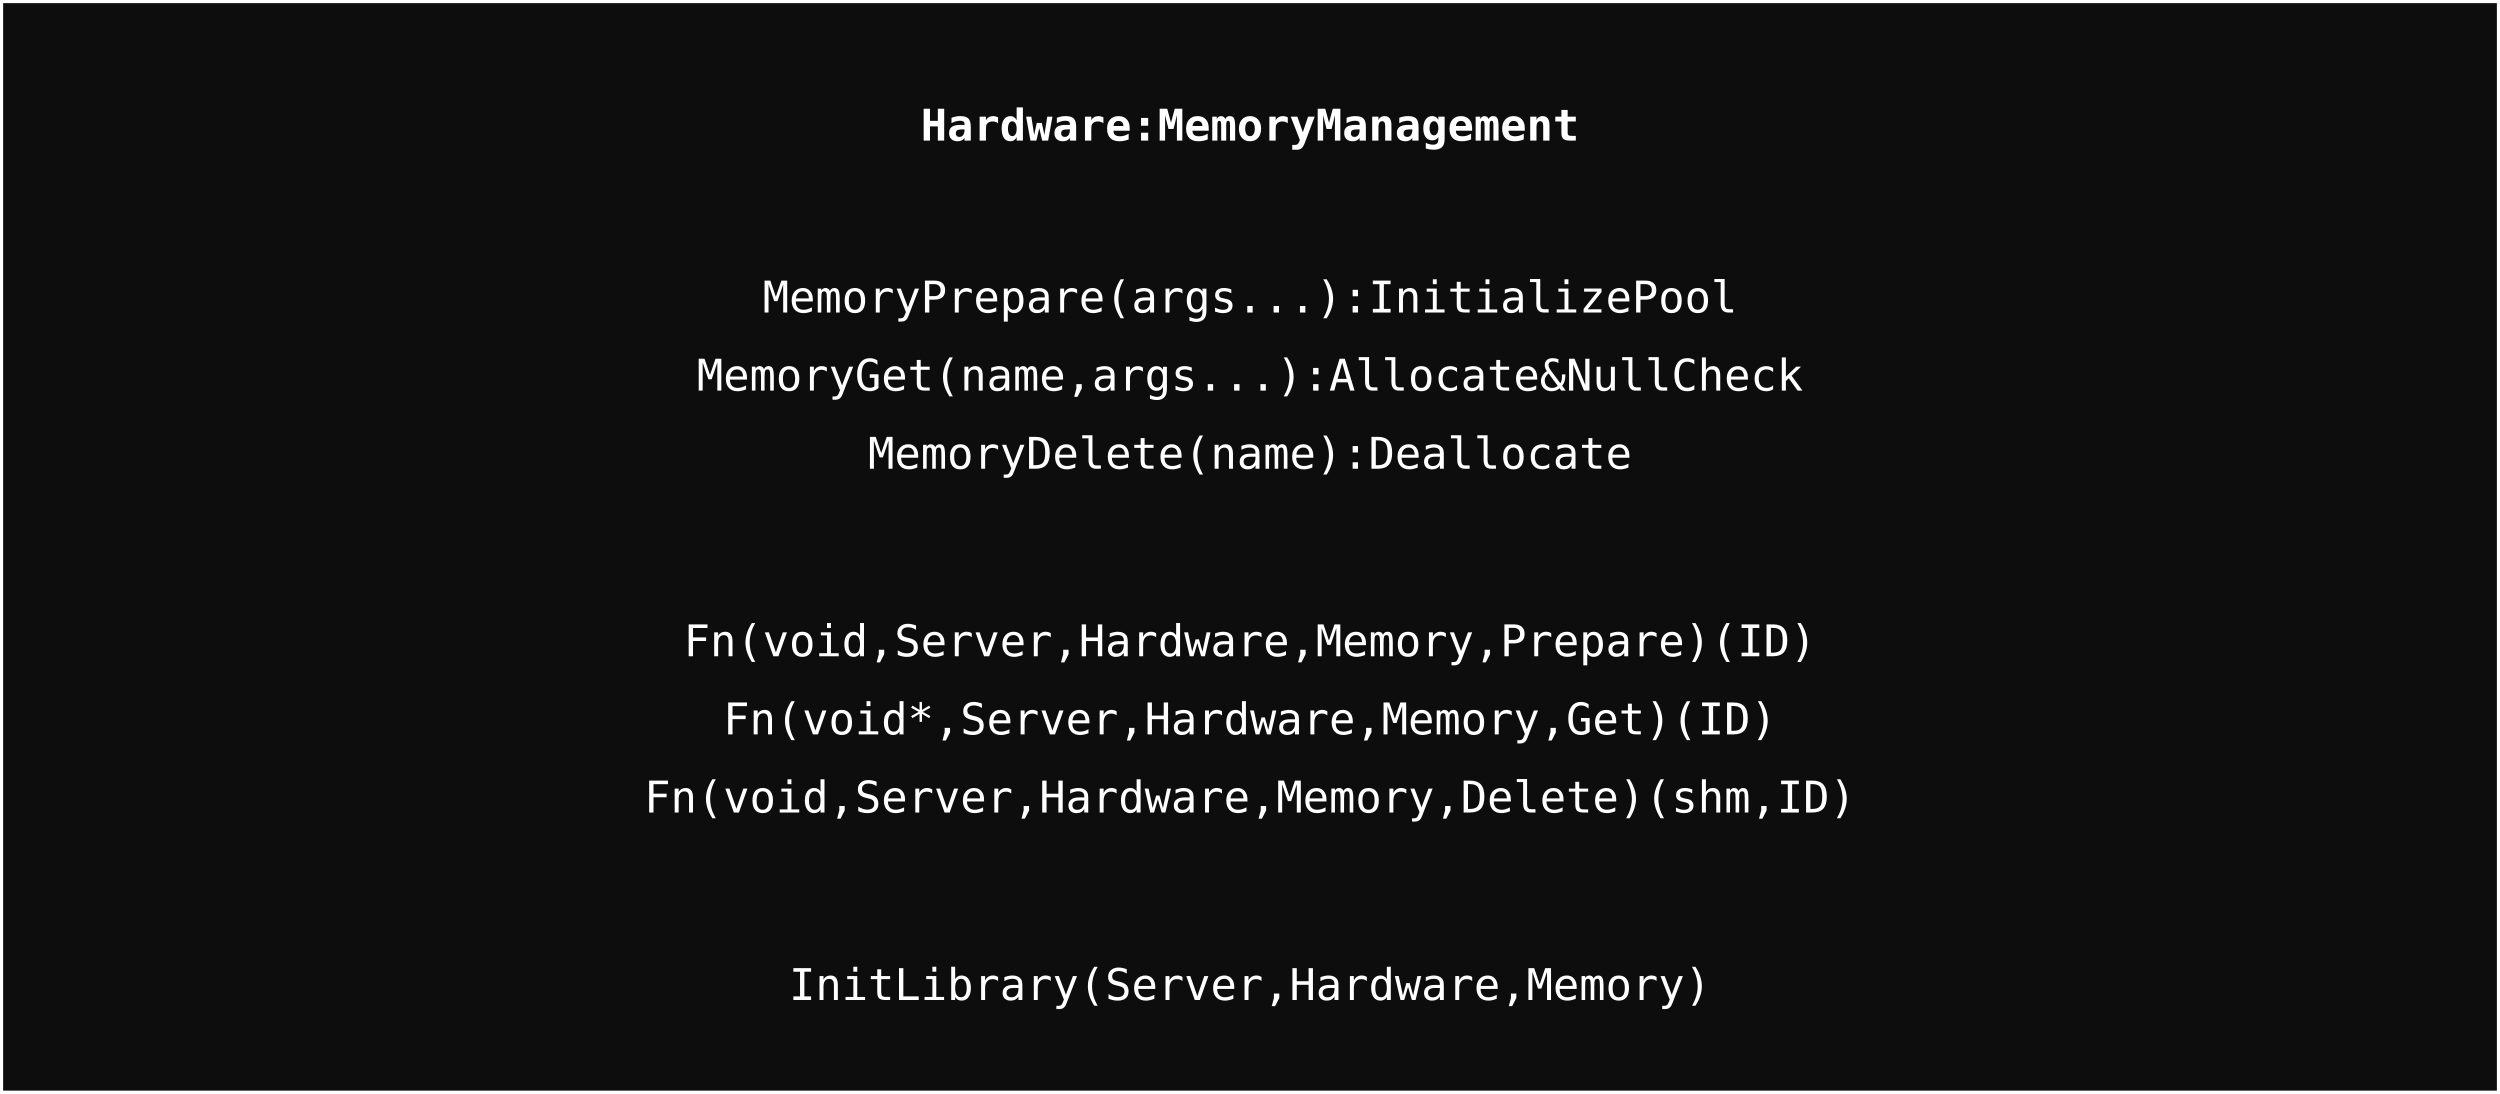
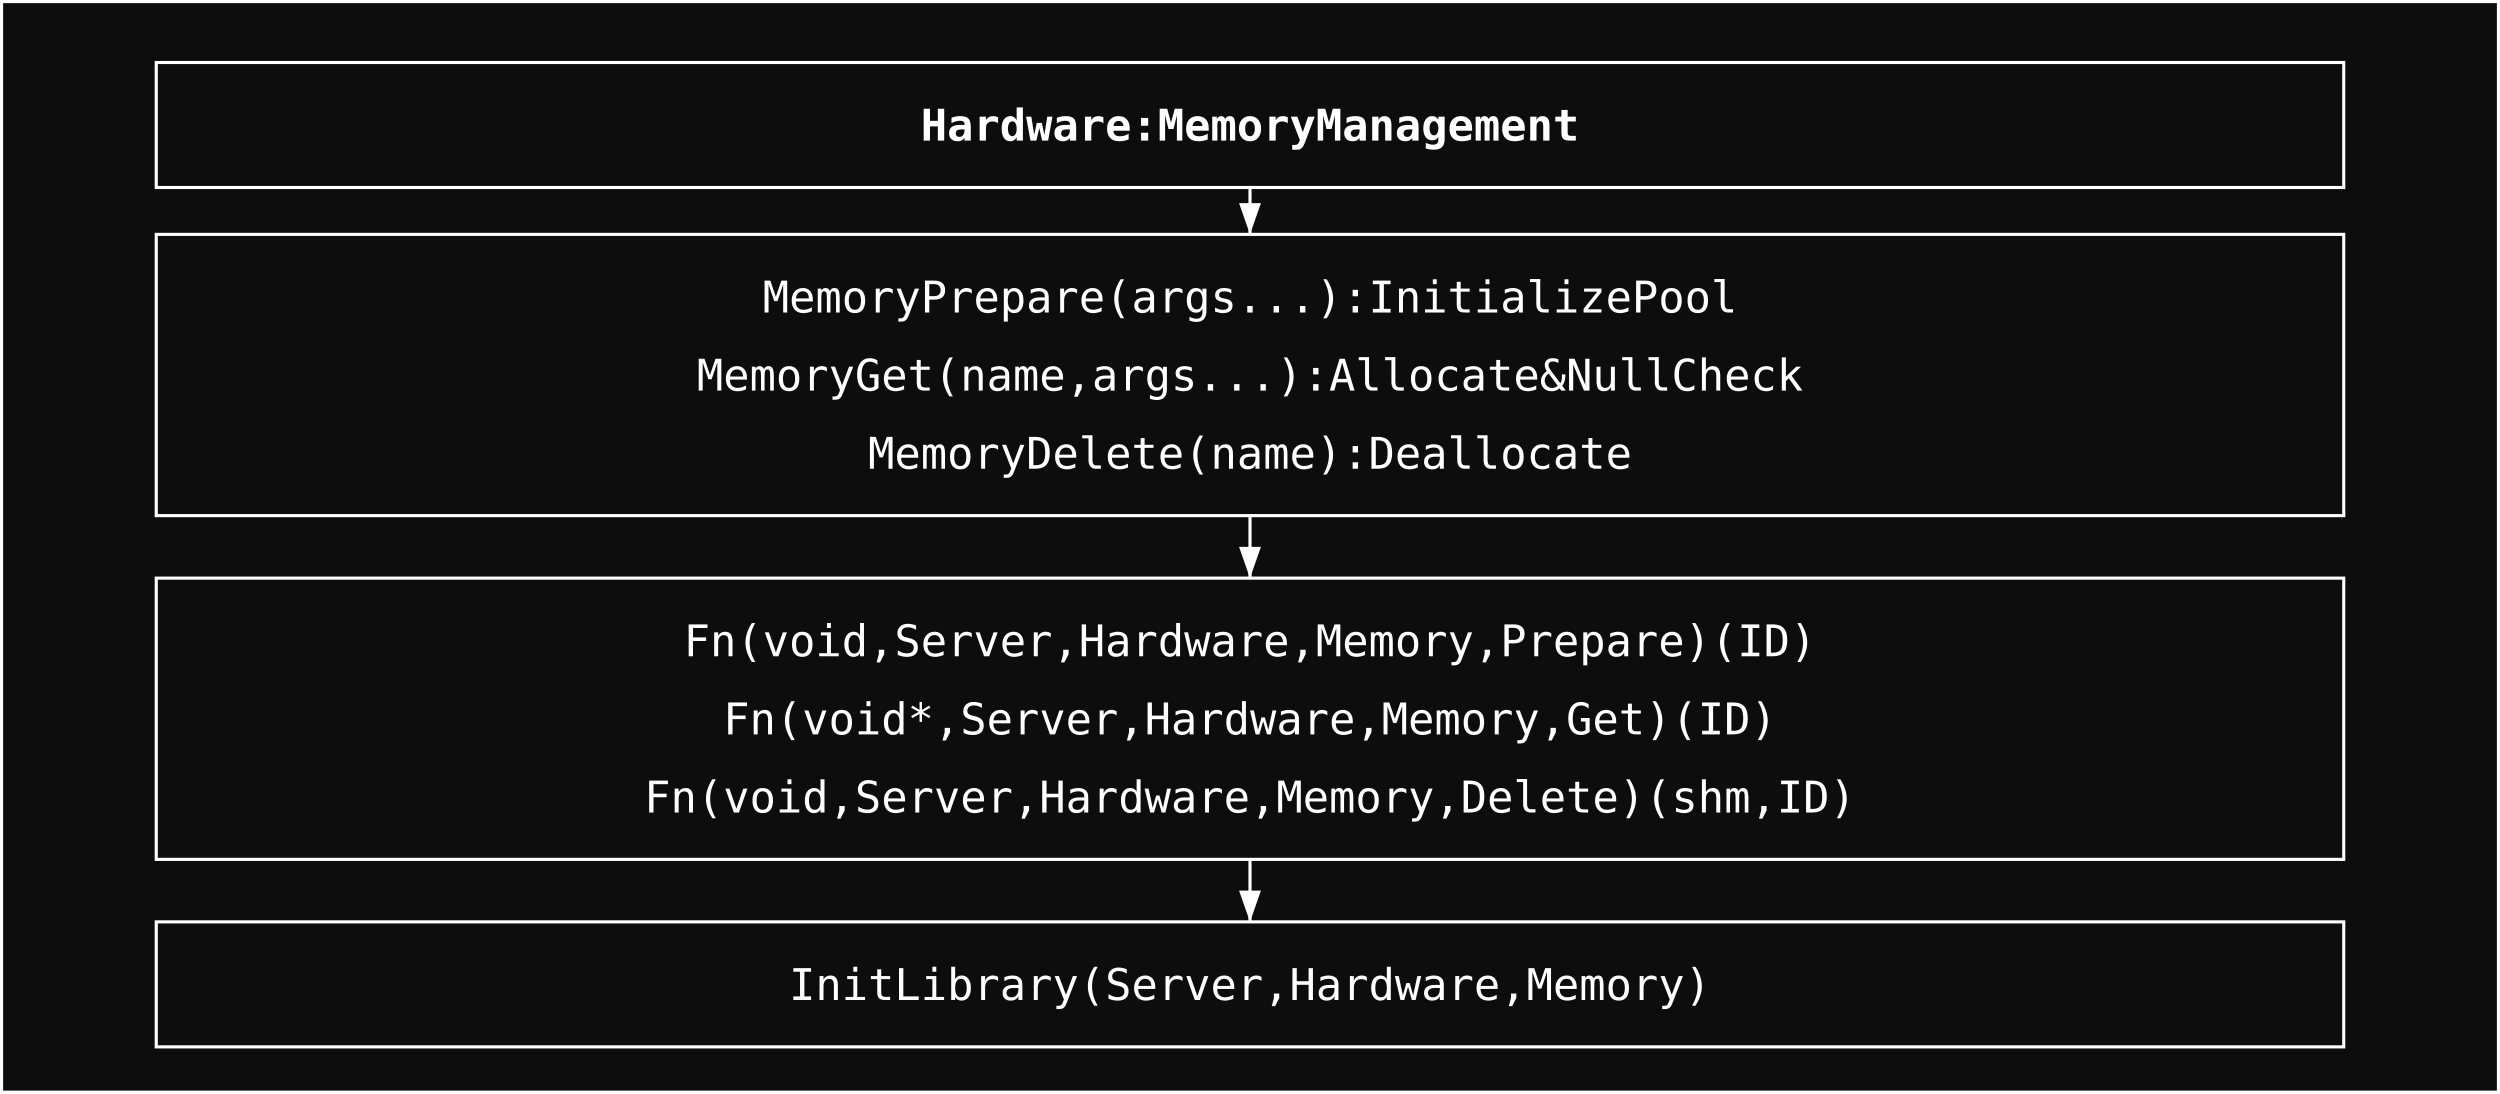
<svg xmlns="http://www.w3.org/2000/svg" width="800" height="350">
+   <defs>
+     <marker id="arrowhead" markerWidth="10" markerHeight="7" refX="10" refY="3.5" orient="auto">
+       <polygon points="0 0, 10 3.5, 0 7" fill="#fff" />
+     </marker>
+   </defs>
  <rect x="0" y="0" width="800" height="350" fill="#0d0d0d" stroke="#fff" stroke-width="2" />
  <g font-family="monospace" font-size="14" text-anchor="middle" fill="#fff">
+     <rect x="50" y="20" width="700" height="40" fill="none" stroke="#fff" stroke-width="1" />
    <text x="400" y="45" font-weight="bold">Hardware:MemoryManagement</text>
+     <line x1="400" y1="60" x2="400" y2="75" stroke="#fff" stroke-width="1" marker-end="url(#arrowhead)" />
+     <rect x="50" y="75" width="700" height="90" fill="none" stroke="#fff" stroke-width="1" />
    <text x="400" y="100">MemoryPrepare(args...):InitializePool</text>
    <text x="400" y="125">MemoryGet(name,args...):Allocate&amp;NullCheck</text>
    <text x="400" y="150">MemoryDelete(name):Deallocate</text>
+     <line x1="400" y1="165" x2="400" y2="185" stroke="#fff" stroke-width="1" marker-end="url(#arrowhead)" />
+     <rect x="50" y="185" width="700" height="90" fill="none" stroke="#fff" stroke-width="1" />
    <text x="400" y="210">Fn(void,Server,Hardware,Memory,Prepare)(ID)</text>
    <text x="400" y="235">Fn(void*,Server,Hardware,Memory,Get)(ID)</text>
    <text x="400" y="260">Fn(void,Server,Hardware,Memory,Delete)(shm,ID)</text>
+     <line x1="400" y1="275" x2="400" y2="295" stroke="#fff" stroke-width="1" marker-end="url(#arrowhead)" />
+     <rect x="50" y="295" width="700" height="40" fill="none" stroke="#fff" stroke-width="1" />
    <text x="400" y="320">InitLibrary(Server,Hardware,Memory)</text>
  </g>
</svg>
